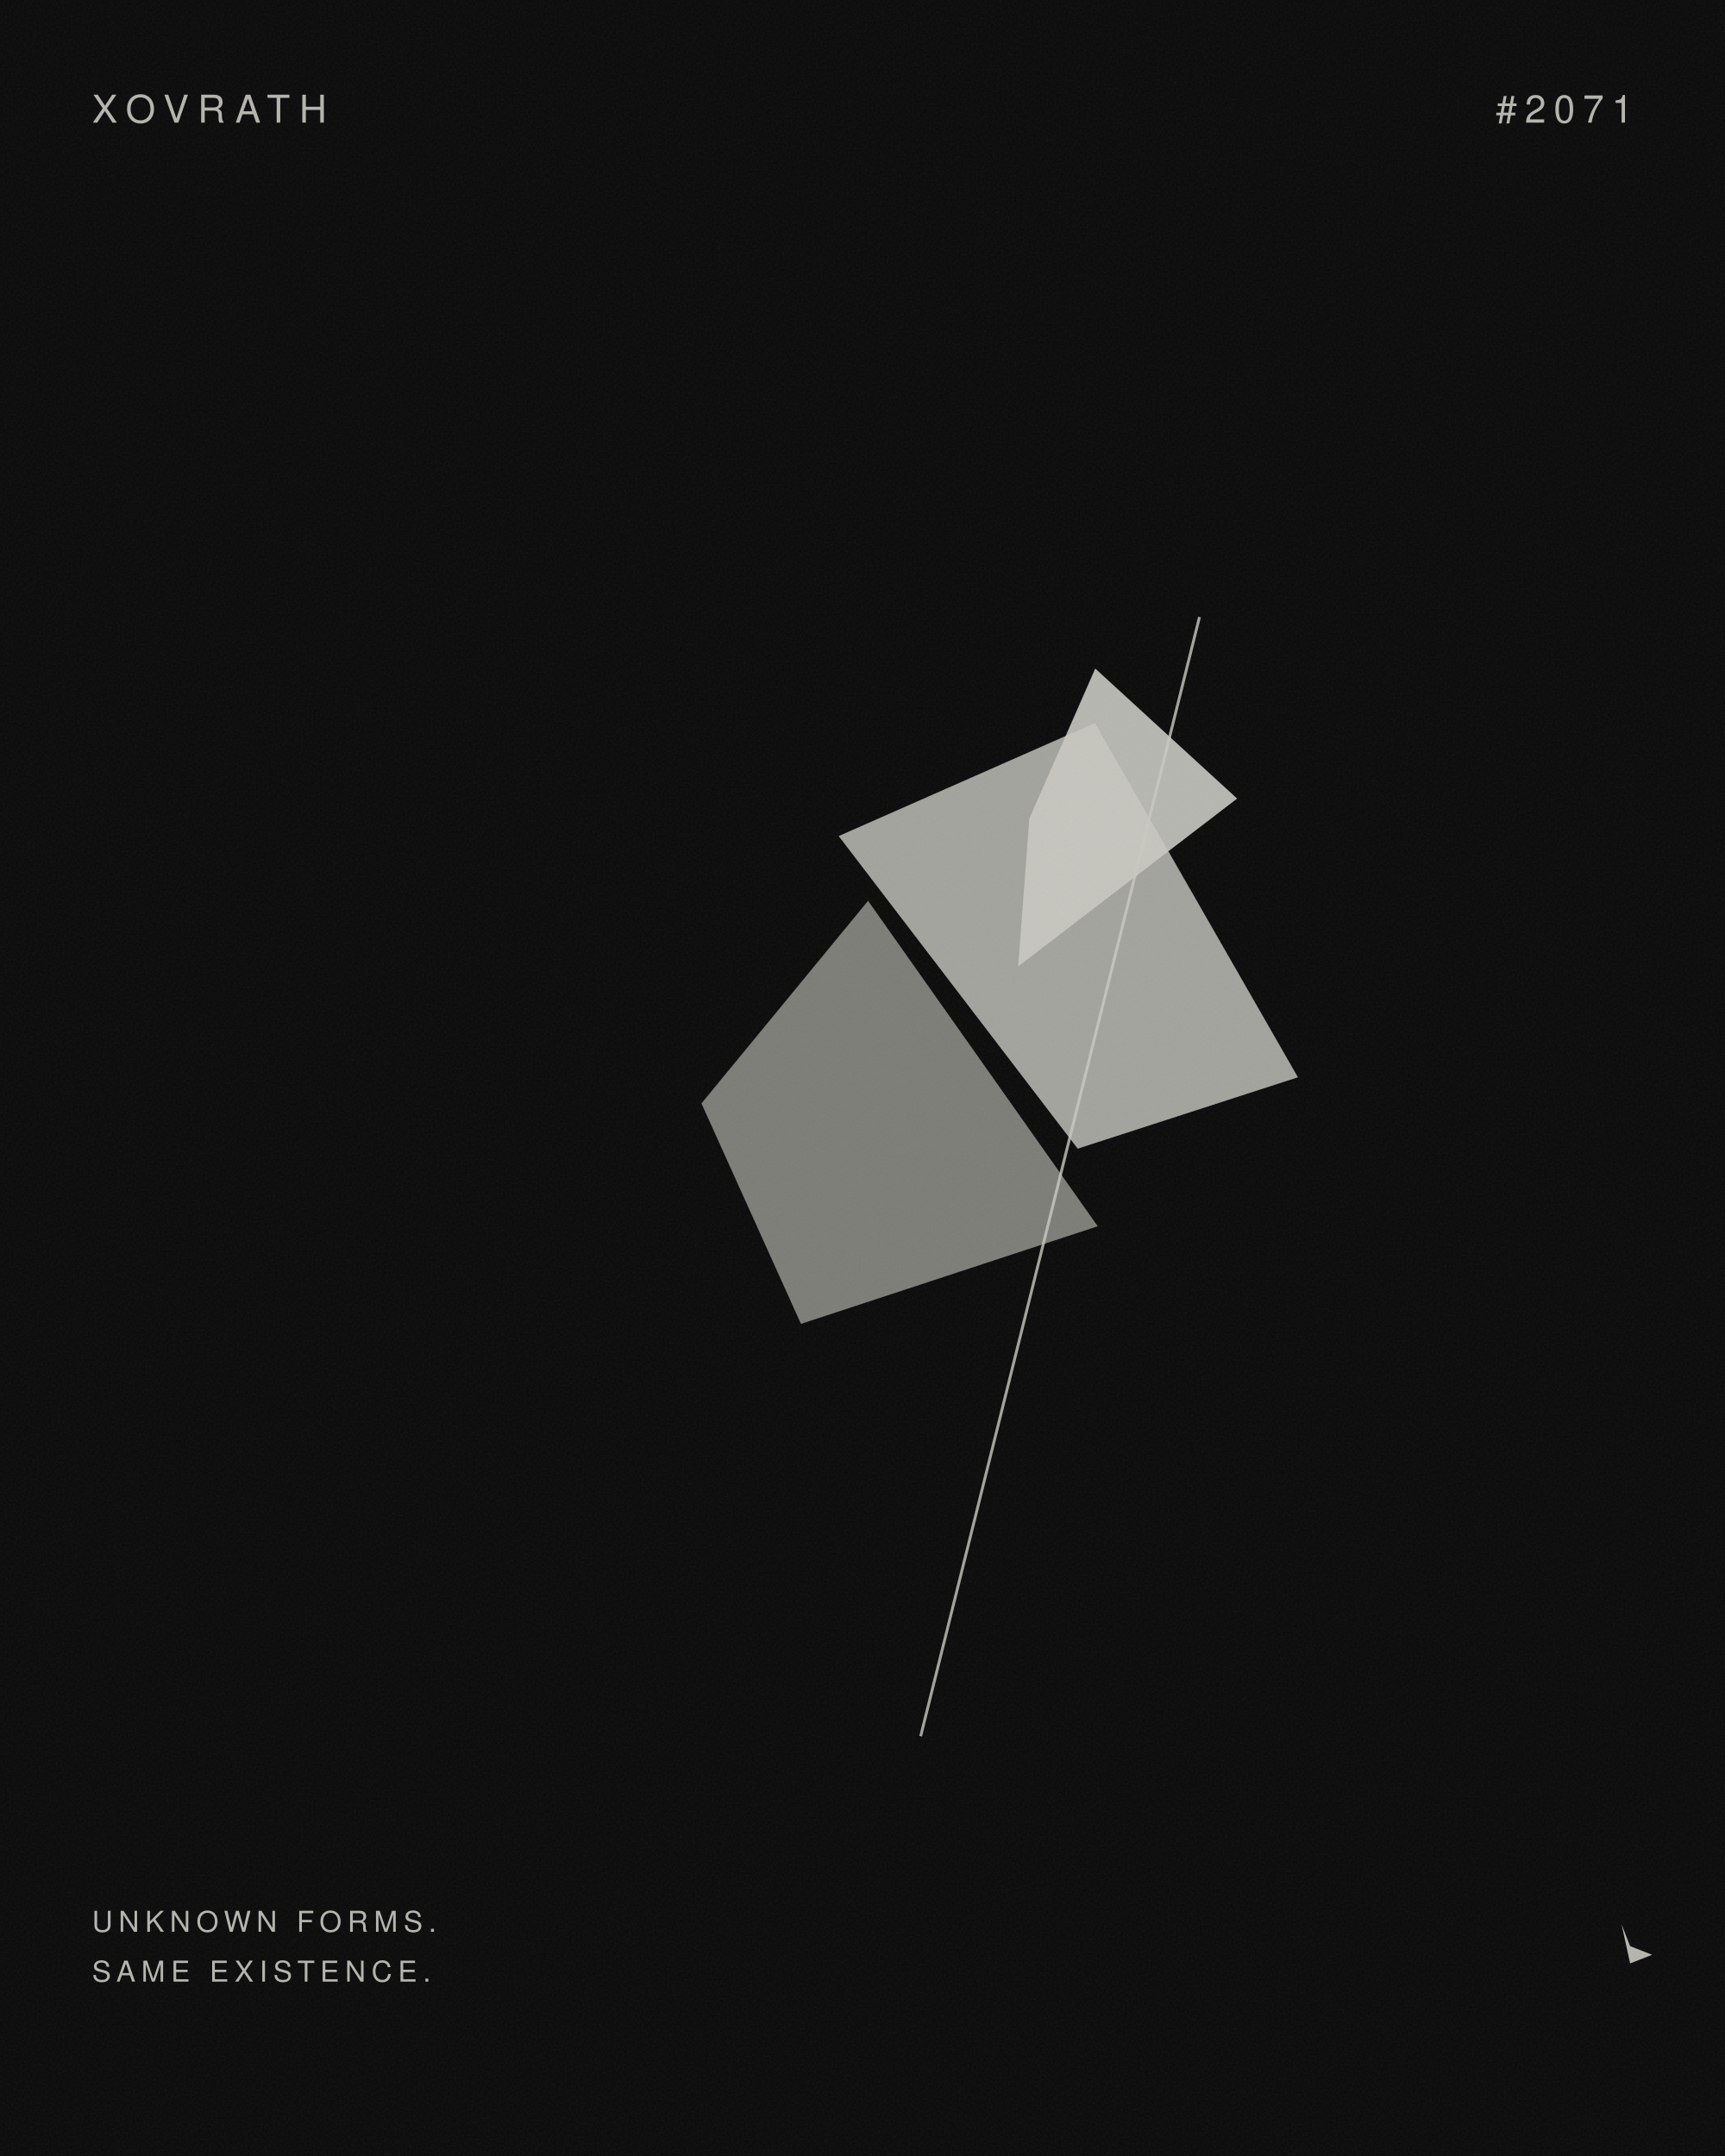
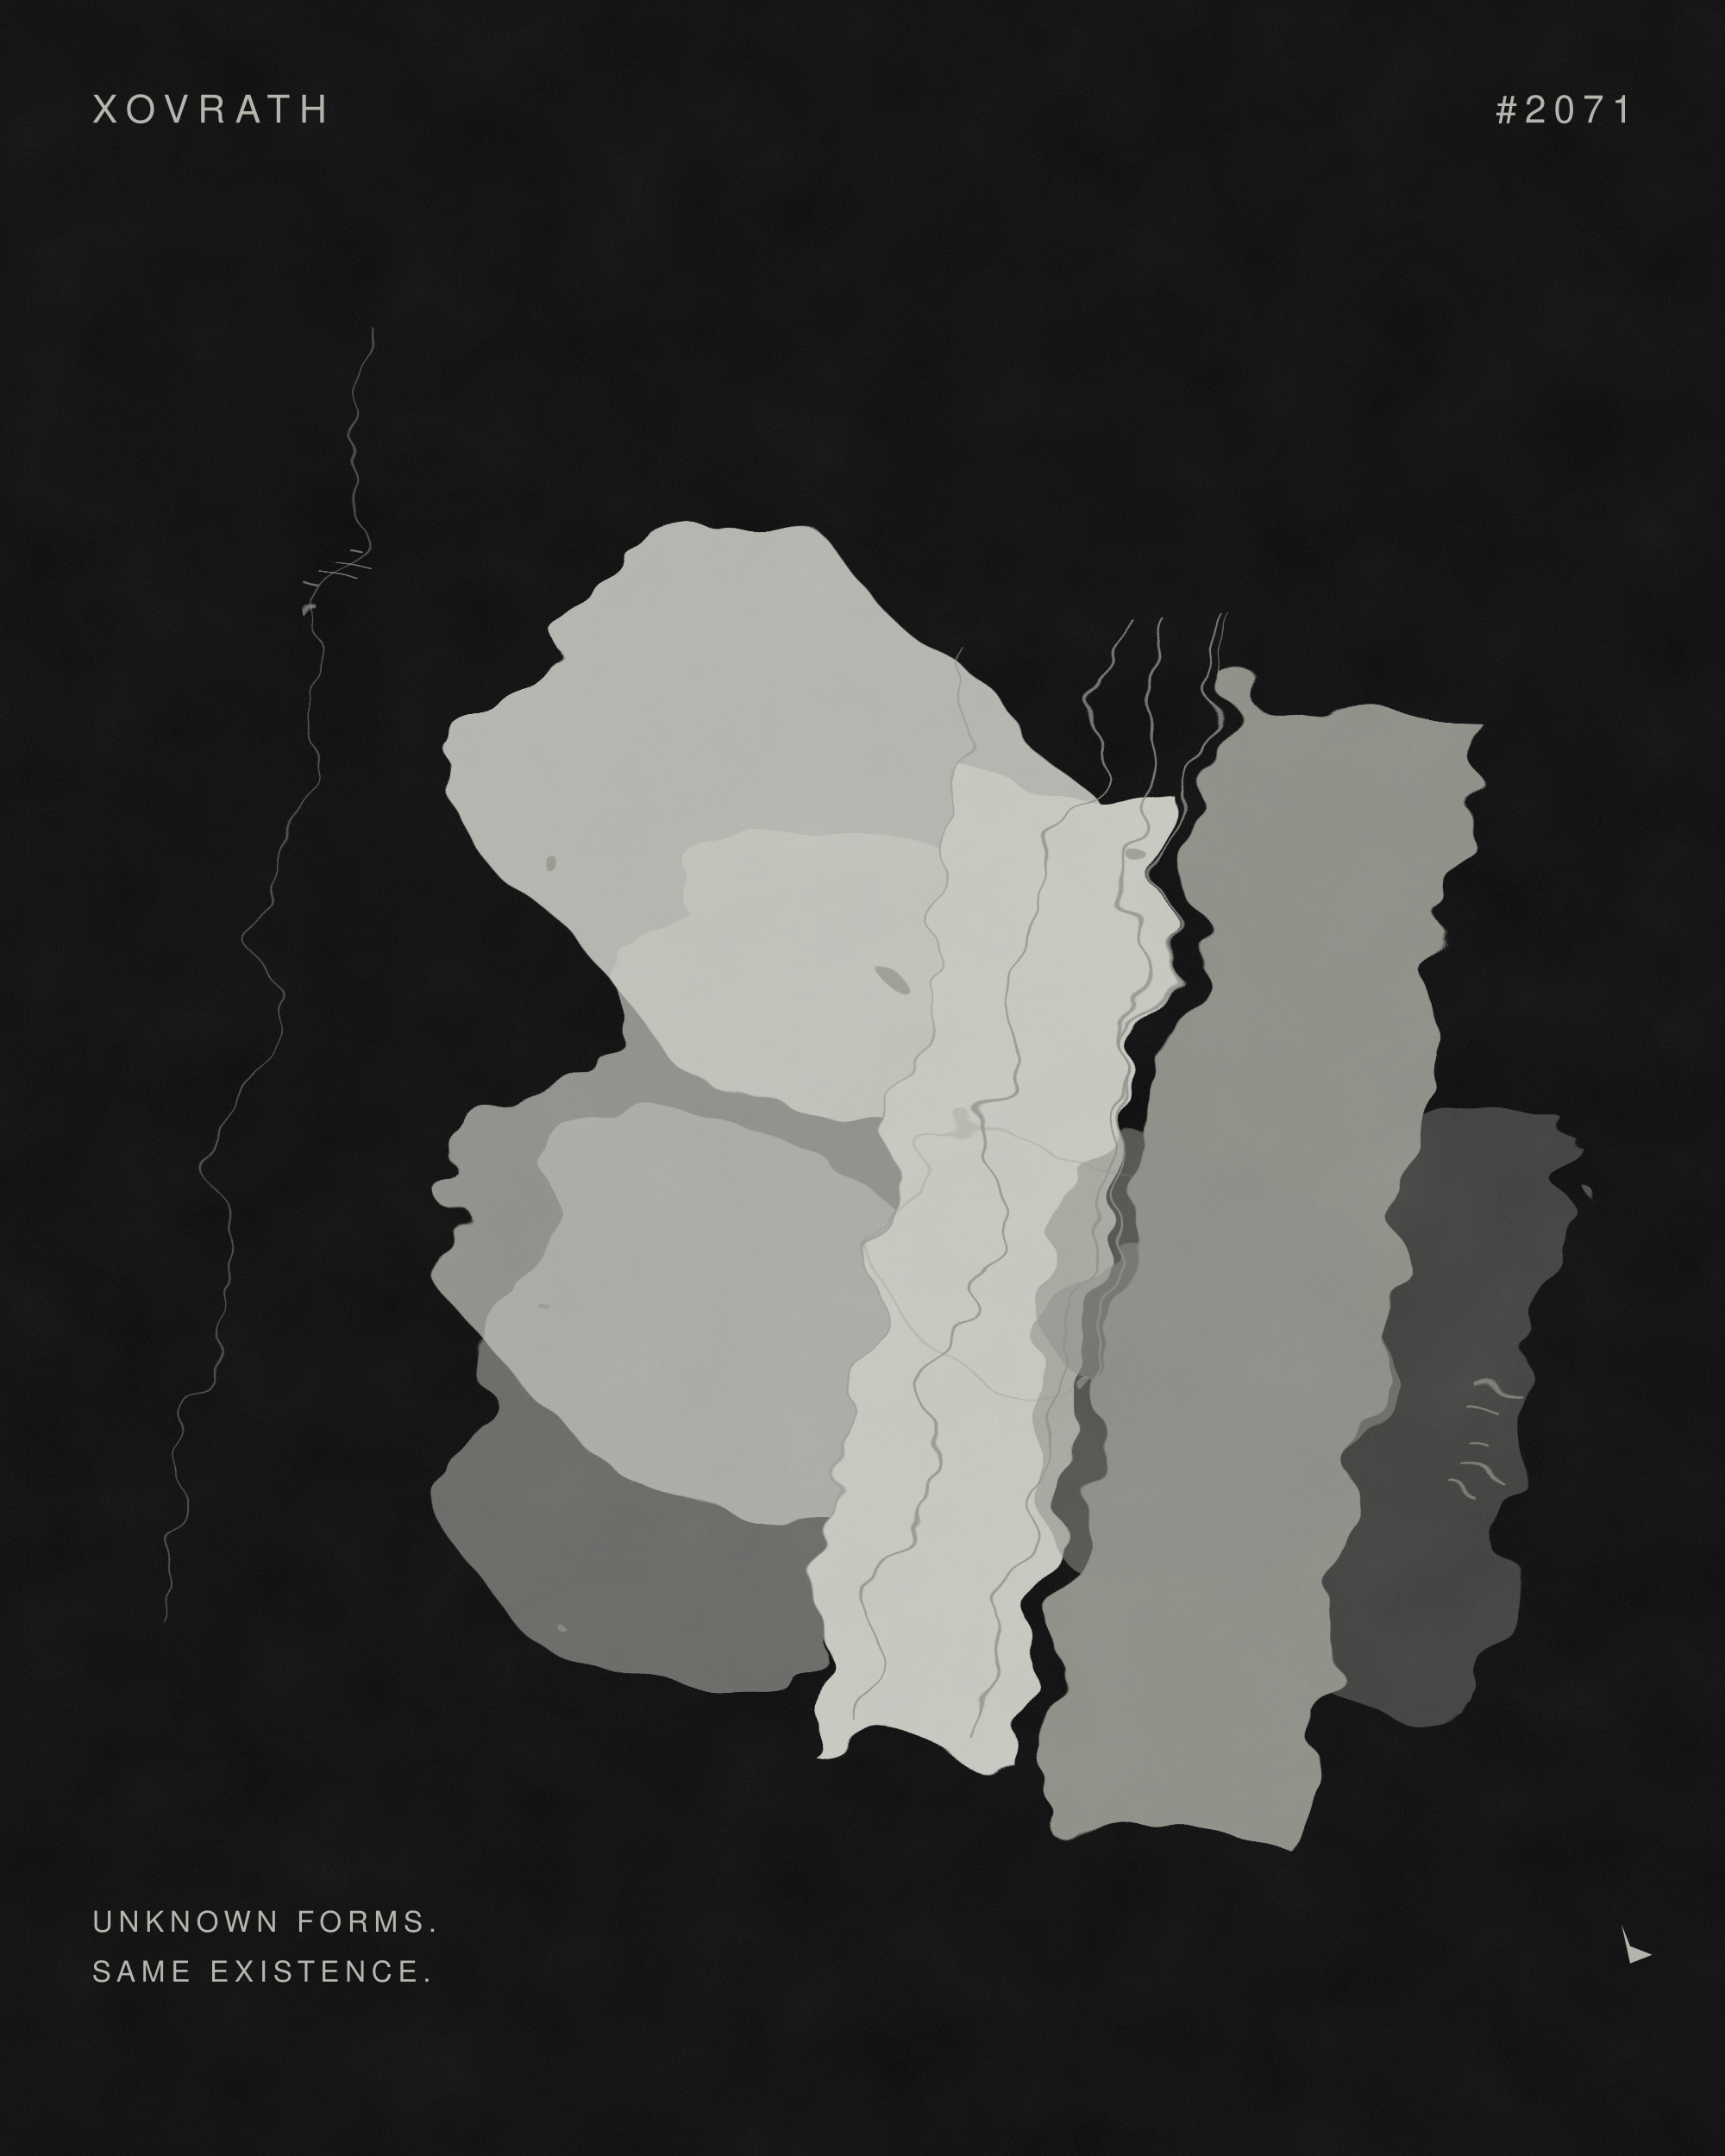
<svg xmlns="http://www.w3.org/2000/svg" viewBox="0 0 900 1125" width="900" height="1125">
+   <defs>
+     <filter id="warp" x="-20%" y="-20%" width="140%" height="140%">
+       <feTurbulence type="fractalNoise" baseFrequency="0.012 0.02" numOctaves="3" seed="34" result="n" />
+       <feDisplacementMap in="SourceGraphic" in2="n" scale="55" />
+     </filter>
+     <filter id="g">
+       <feTurbulence type="fractalNoise" baseFrequency="0.9" numOctaves="2" stitchTiles="stitch" />
+       <feColorMatrix type="saturate" values="0" />
+     </filter>
+     <filter id="g2">
+       <feTurbulence type="fractalNoise" baseFrequency="0.02" numOctaves="4" seed="3" stitchTiles="stitch" />
+       <feColorMatrix type="saturate" values="0" />
+     </filter>
+   </defs>
  <rect width="900" height="1125" fill="#0a0a0b" />
  <g transform="rotate(9.5 450 545)">
-     <polygon points="621.6,386.2 523.4,491.4 516.4,414.4 537.4,331.5" fill="#c9c9c2" fill-opacity="0.9" />
-     <polygon points="676.9,524.4 569.7,580.1 419.8,439.8 541.9,359.6" fill="#c9c9c2" fill-opacity="0.8" />
-     <polygon points="586.7,618.3 442.4,694.1 372.2,589.2 440.5,470.6" fill="#c9c9c2" fill-opacity="0.6" />
-     <line x1="586.6" y1="296" x2="539.5" y2="896" stroke="#c9c9c2" stroke-width="1.5" opacity="0.8" />
+     <g filter="url(#warp)">
+       <path d="M 501.1 486.8 Q 501.1 486.8 513 544.9 Q 524.9 602.9 437.1 586.2 Q 349.2 569.6 339.2 556.1 Q 329.2 542.7 260.1 496.8 Q 191.1 450.9 215.3 414 Q 239.6 377 299.7 317.4 Q 359.7 257.7 391.5 290.9 Q 423.3 324 502.5 364.1 Q 581.6 404.1 541.4 445.4 Z" fill="#c9c9c2" fill-opacity="0.9" />
+       <path d="M 570.1 642.6 Q 570.1 642.6 552.9 715.8 Q 535.6 789 462.6 794.3 Q 389.6 799.5 346.1 775.2 Q 302.5 750.8 260.2 714.8 Q 217.9 678.7 277.4 604.5 Q 336.9 530.2 346.9 475.5 Q 356.8 420.7 456 436.5 Q 555.1 452.2 576.2 512.9 Q 597.4 573.5 583.8 608.1 Z" fill="#c9c9c2" fill-opacity="0.7" />
+       <path d="M 504.6 772.9 Q 504.6 772.9 491.9 818 Q 479.3 863.1 418.3 880.8 Q 357.4 898.5 303.3 856.3 Q 249.2 814 269.9 782.9 Q 290.6 751.7 291.9 714 Q 293.2 676.3 303.1 631.7 Q 313 587.1 395.4 597.6 Q 477.7 608.2 497.5 643.5 Q 517.4 678.7 511 725.8 Z" fill="#c9c9c2" fill-opacity="0.5" />
+       <rect x="475.8" y="393.4" width="116.5" height="511.1" fill="#c9c9c2" />
+       <line x1="475.8" y1="340.5" x2="475.8" y2="851.6" stroke="#8f8f88" stroke-width="1" opacity="0.6" />
+       <rect x="606.8" y="328.1" width="136.4" height="597.9" fill="#8f8f88" />
+       <line x1="606.8" y1="297.1" x2="606.8" y2="895" stroke="#8f8f88" stroke-width="1" opacity="0.6" />
+       <line x1="545.6" y1="296" x2="506.1" y2="896" stroke="#8f8f88" stroke-width="1.5" opacity="0.8" />
+       <line x1="564" y1="296" x2="625.6" y2="896" stroke="#8f8f88" stroke-width="1.5" opacity="0.8" />
+       <line x1="601.3" y1="296" x2="569.1" y2="896" stroke="#8f8f88" stroke-width="1.5" opacity="0.8" />
+       <rect x="628.9" y="531.3" width="195.8" height="303.7" fill="#8f8f88" fill-opacity="0.4" />
+       <path d="M 743.7 725.6 Q 743.7 725.6 730.9 757.3 Q 718 788.9 656.8 800.5 Q 595.6 812.1 579.9 764.8 Q 564.2 717.4 564.8 681.8 Q 565.5 646.1 612.4 616.6 Q 659.3 587.2 707.1 616.5 Q 755 645.7 749.3 685.7 Z" fill="#8f8f88" fill-opacity="0.55" />
+       <path d="M 726.5 639.1 Q 726.5 639.1 704 666 Q 681.4 692.9 652.6 707.8 Q 623.7 722.8 585.5 694.7 Q 547.3 666.7 558 615.6 Q 568.7 564.4 605.9 570.3 Q 643.2 576.1 691 586.9 Q 738.7 597.7 732.6 618.4 Z" fill="#8f8f88" fill-opacity="0.55" />
+       <line x1="138.2" y1="220" x2="138.2" y2="900" stroke="#8f8f88" stroke-width="1" opacity="0.5" />
+       <line x1="130.2" y1="320.9" x2="136.4" y2="320.9" stroke="#8f8f88" stroke-width="1.5" opacity="0.75" />
+       <line x1="130.2" y1="334.9" x2="148.9" y2="334.9" stroke="#8f8f88" stroke-width="1.5" opacity="0.75" />
+       <line x1="130.2" y1="348.9" x2="150.2" y2="348.9" stroke="#8f8f88" stroke-width="1.5" opacity="0.75" />
+       <line x1="130.2" y1="362.9" x2="137.8" y2="362.9" stroke="#8f8f88" stroke-width="1.5" opacity="0.75" />
+       <line x1="130.2" y1="376.9" x2="141.3" y2="376.9" stroke="#8f8f88" stroke-width="1.5" opacity="0.75" />
+       <line x1="798.8" y1="672.1" x2="822.7" y2="672.1" stroke="#8f8f88" stroke-width="1.5" opacity="0.75" />
+       <line x1="798.8" y1="686.1" x2="814.9" y2="686.1" stroke="#8f8f88" stroke-width="1.5" opacity="0.75" />
+       <line x1="798.8" y1="700.1" x2="809.1" y2="700.1" stroke="#8f8f88" stroke-width="1.5" opacity="0.75" />
+       <line x1="798.8" y1="714.1" x2="816.5" y2="714.1" stroke="#8f8f88" stroke-width="1.5" opacity="0.75" />
+       <line x1="798.8" y1="728.1" x2="806.8" y2="728.1" stroke="#8f8f88" stroke-width="1.5" opacity="0.75" />
+       <circle cx="837.5" cy="559.2" r="1.8" fill="#8f8f88" opacity="0.5" />
+       <circle cx="694.6" cy="499.9" r="3.8" fill="#8f8f88" opacity="0.5" />
+       <circle cx="456.8" cy="505.8" r="4.7" fill="#8f8f88" opacity="0.7" />
+       <circle cx="334.6" cy="860.5" r="1.8" fill="#8f8f88" opacity="0.7" />
+       <circle cx="599.1" cy="706.5" r="3.8" fill="#8f8f88" opacity="0.7" />
+       <circle cx="312.4" cy="711.2" r="2.4" fill="#8f8f88" opacity="0.6" />
+       <circle cx="280.4" cy="485" r="3.5" fill="#8f8f88" opacity="0.7" />
+       <ellipse cx="560.1" cy="645.6" rx="87.5" ry="62.4" fill="none" stroke="#8f8f88" stroke-width="1.2" opacity="0.3" transform="rotate(8.7 560.1 645.6)" />
+       <circle cx="644.8" cy="526.5" r="4.1" fill="#8f8f88" opacity="0.5" />
+       <circle cx="583.9" cy="433.3" r="4.6" fill="#8f8f88" opacity="0.7" />
+     </g>
  </g>
-   <filter id="g">
-     <feTurbulence type="fractalNoise" baseFrequency="0.9" numOctaves="2" stitchTiles="stitch" />
-     <feColorMatrix type="saturate" values="0" />
-   </filter>
-   <rect width="900" height="1125" filter="url(#g)" opacity="0.06" />
+   <rect width="900" height="1125" filter="url(#g)" opacity="0.07" />
+   <rect width="900" height="1125" filter="url(#g2)" opacity="0.06" />
  <text x="48" y="64" font-family="Helvetica, Arial, sans-serif" font-size="20" letter-spacing="5" fill="#b5b5ae">XOVRATH</text>
  <text x="852" y="64" text-anchor="end" font-family="Helvetica, Arial, sans-serif" font-size="20" letter-spacing="4" fill="#b5b5ae">#2071</text>
  <text x="48" y="1008" font-family="Helvetica, Arial, sans-serif" font-size="15" letter-spacing="3" fill="#b5b5ae">UNKNOWN FORMS.</text>
  <text x="48" y="1034" font-family="Helvetica, Arial, sans-serif" font-size="15" letter-spacing="3" fill="#b5b5ae">SAME EXISTENCE.</text>
  <path d="M 846 1004 L 850.5 1015.5 L 862 1020 L 850.5 1024.5 Z" fill="#b5b5ae" />
</svg>
